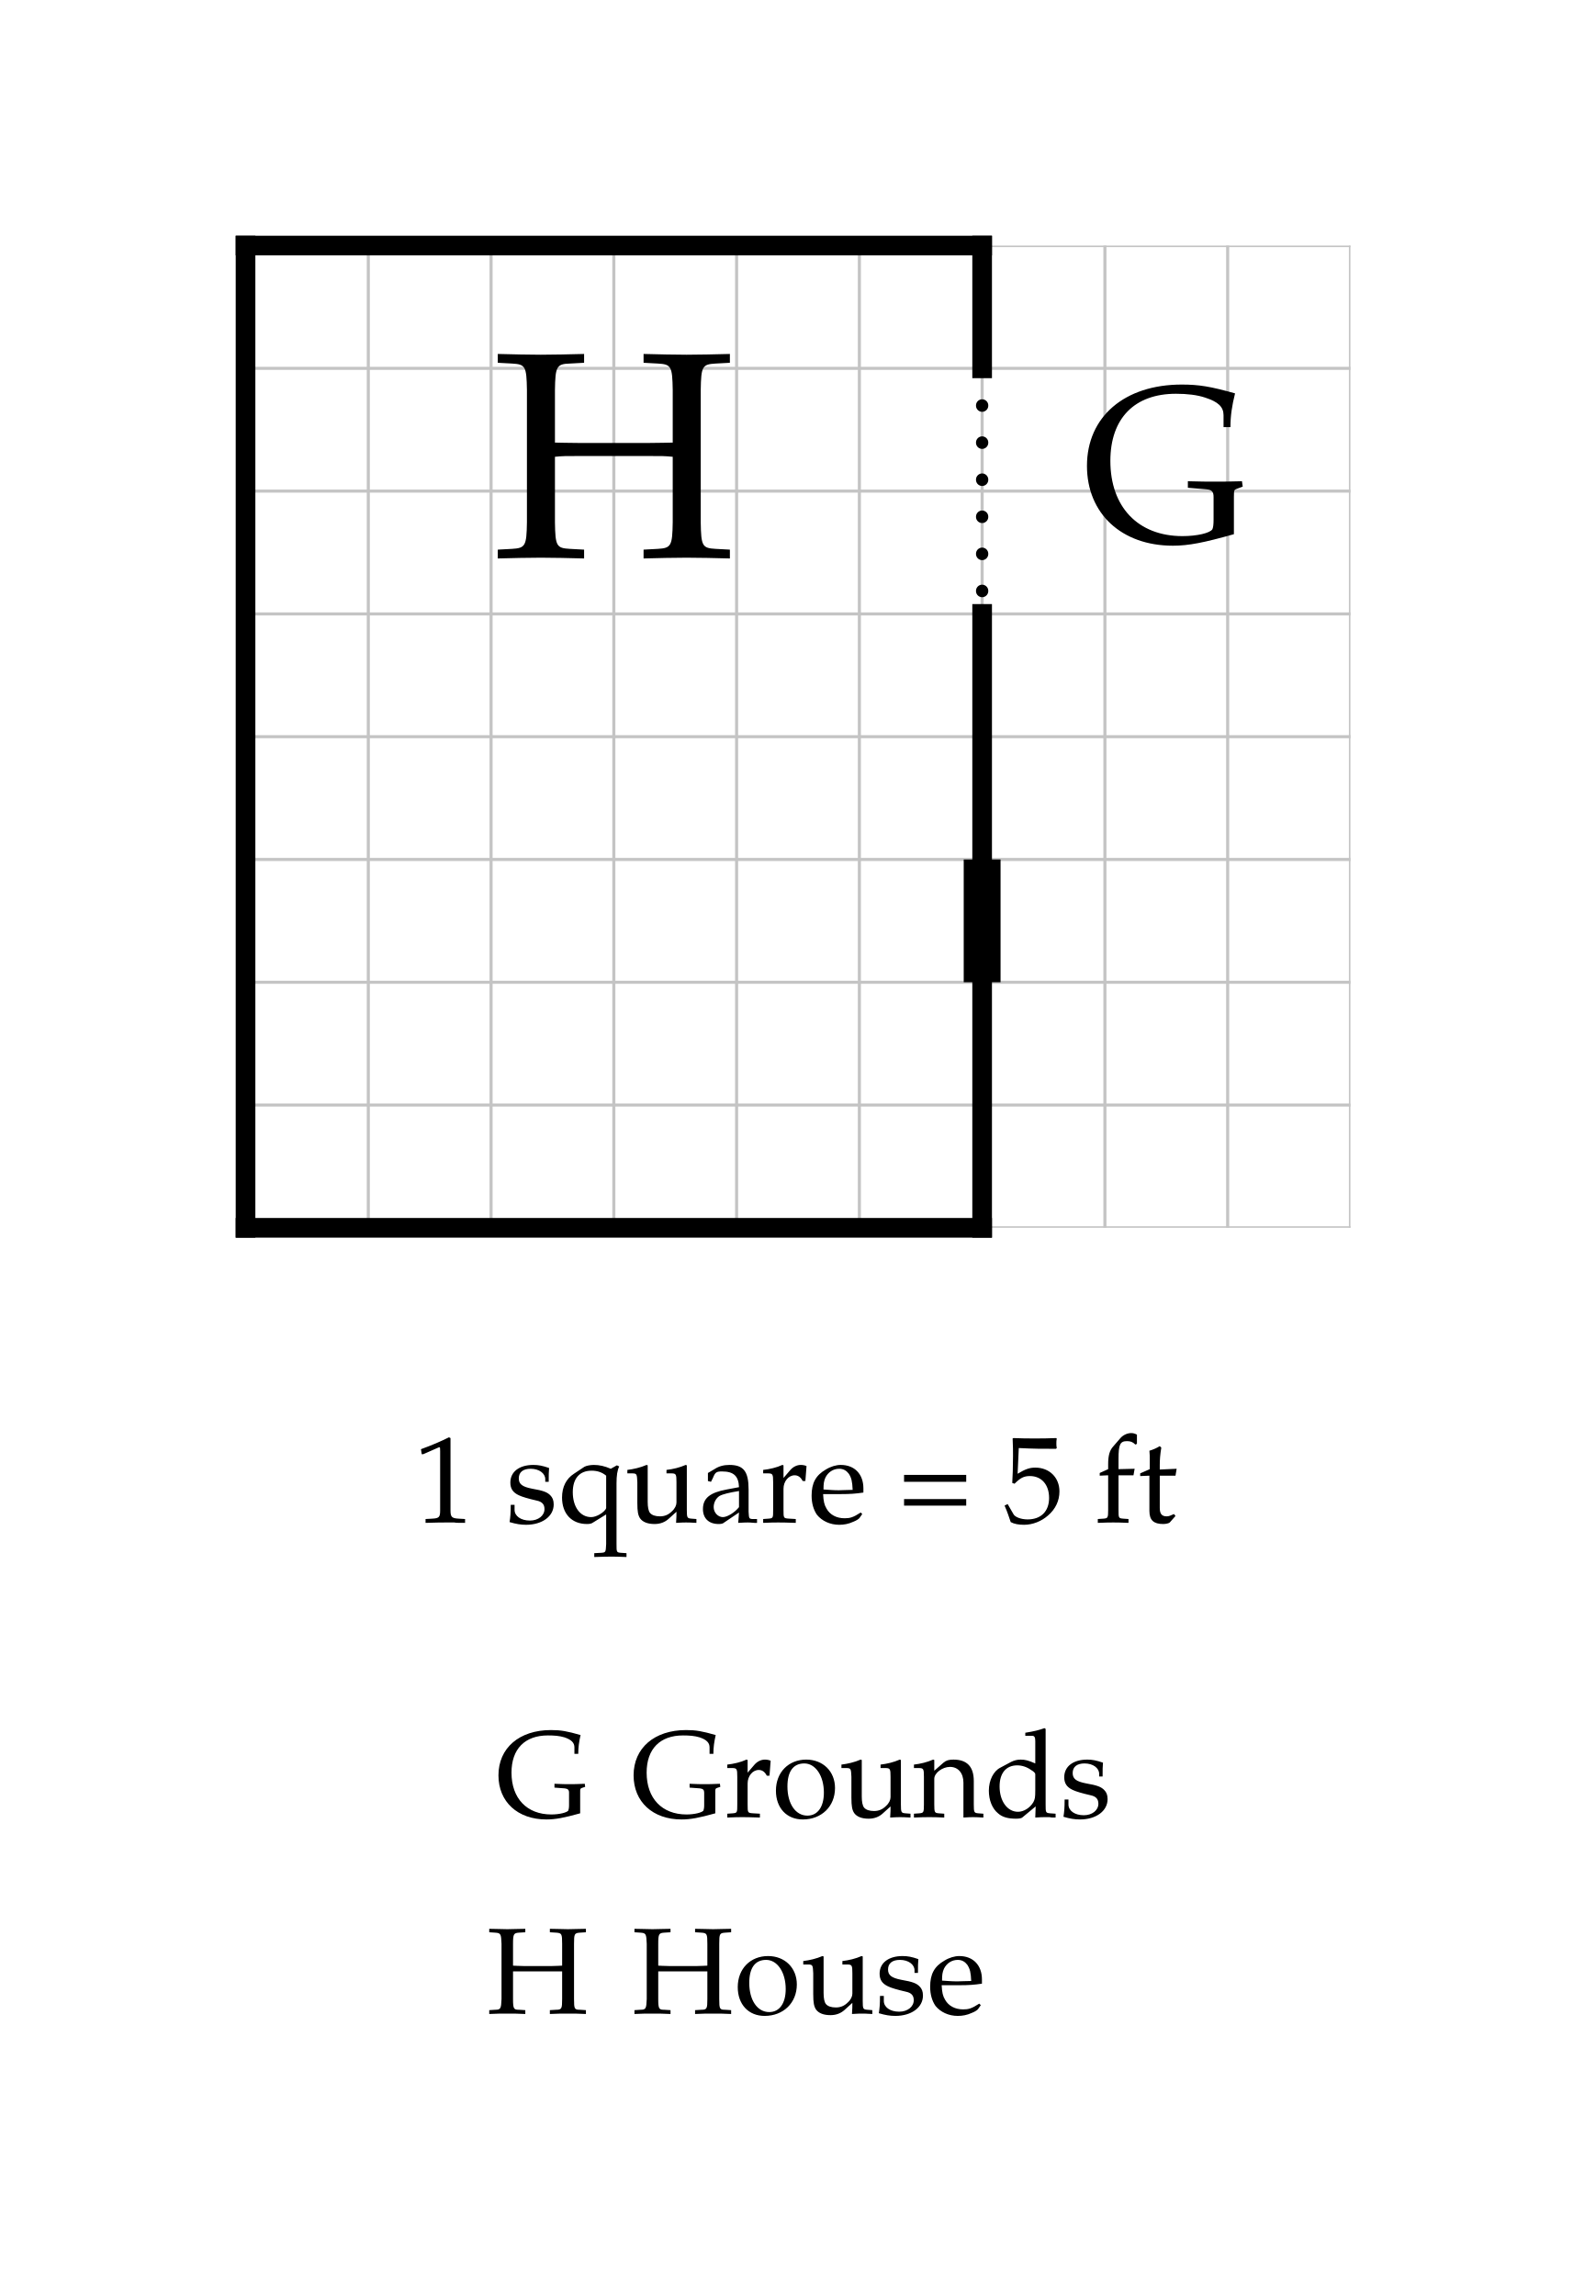
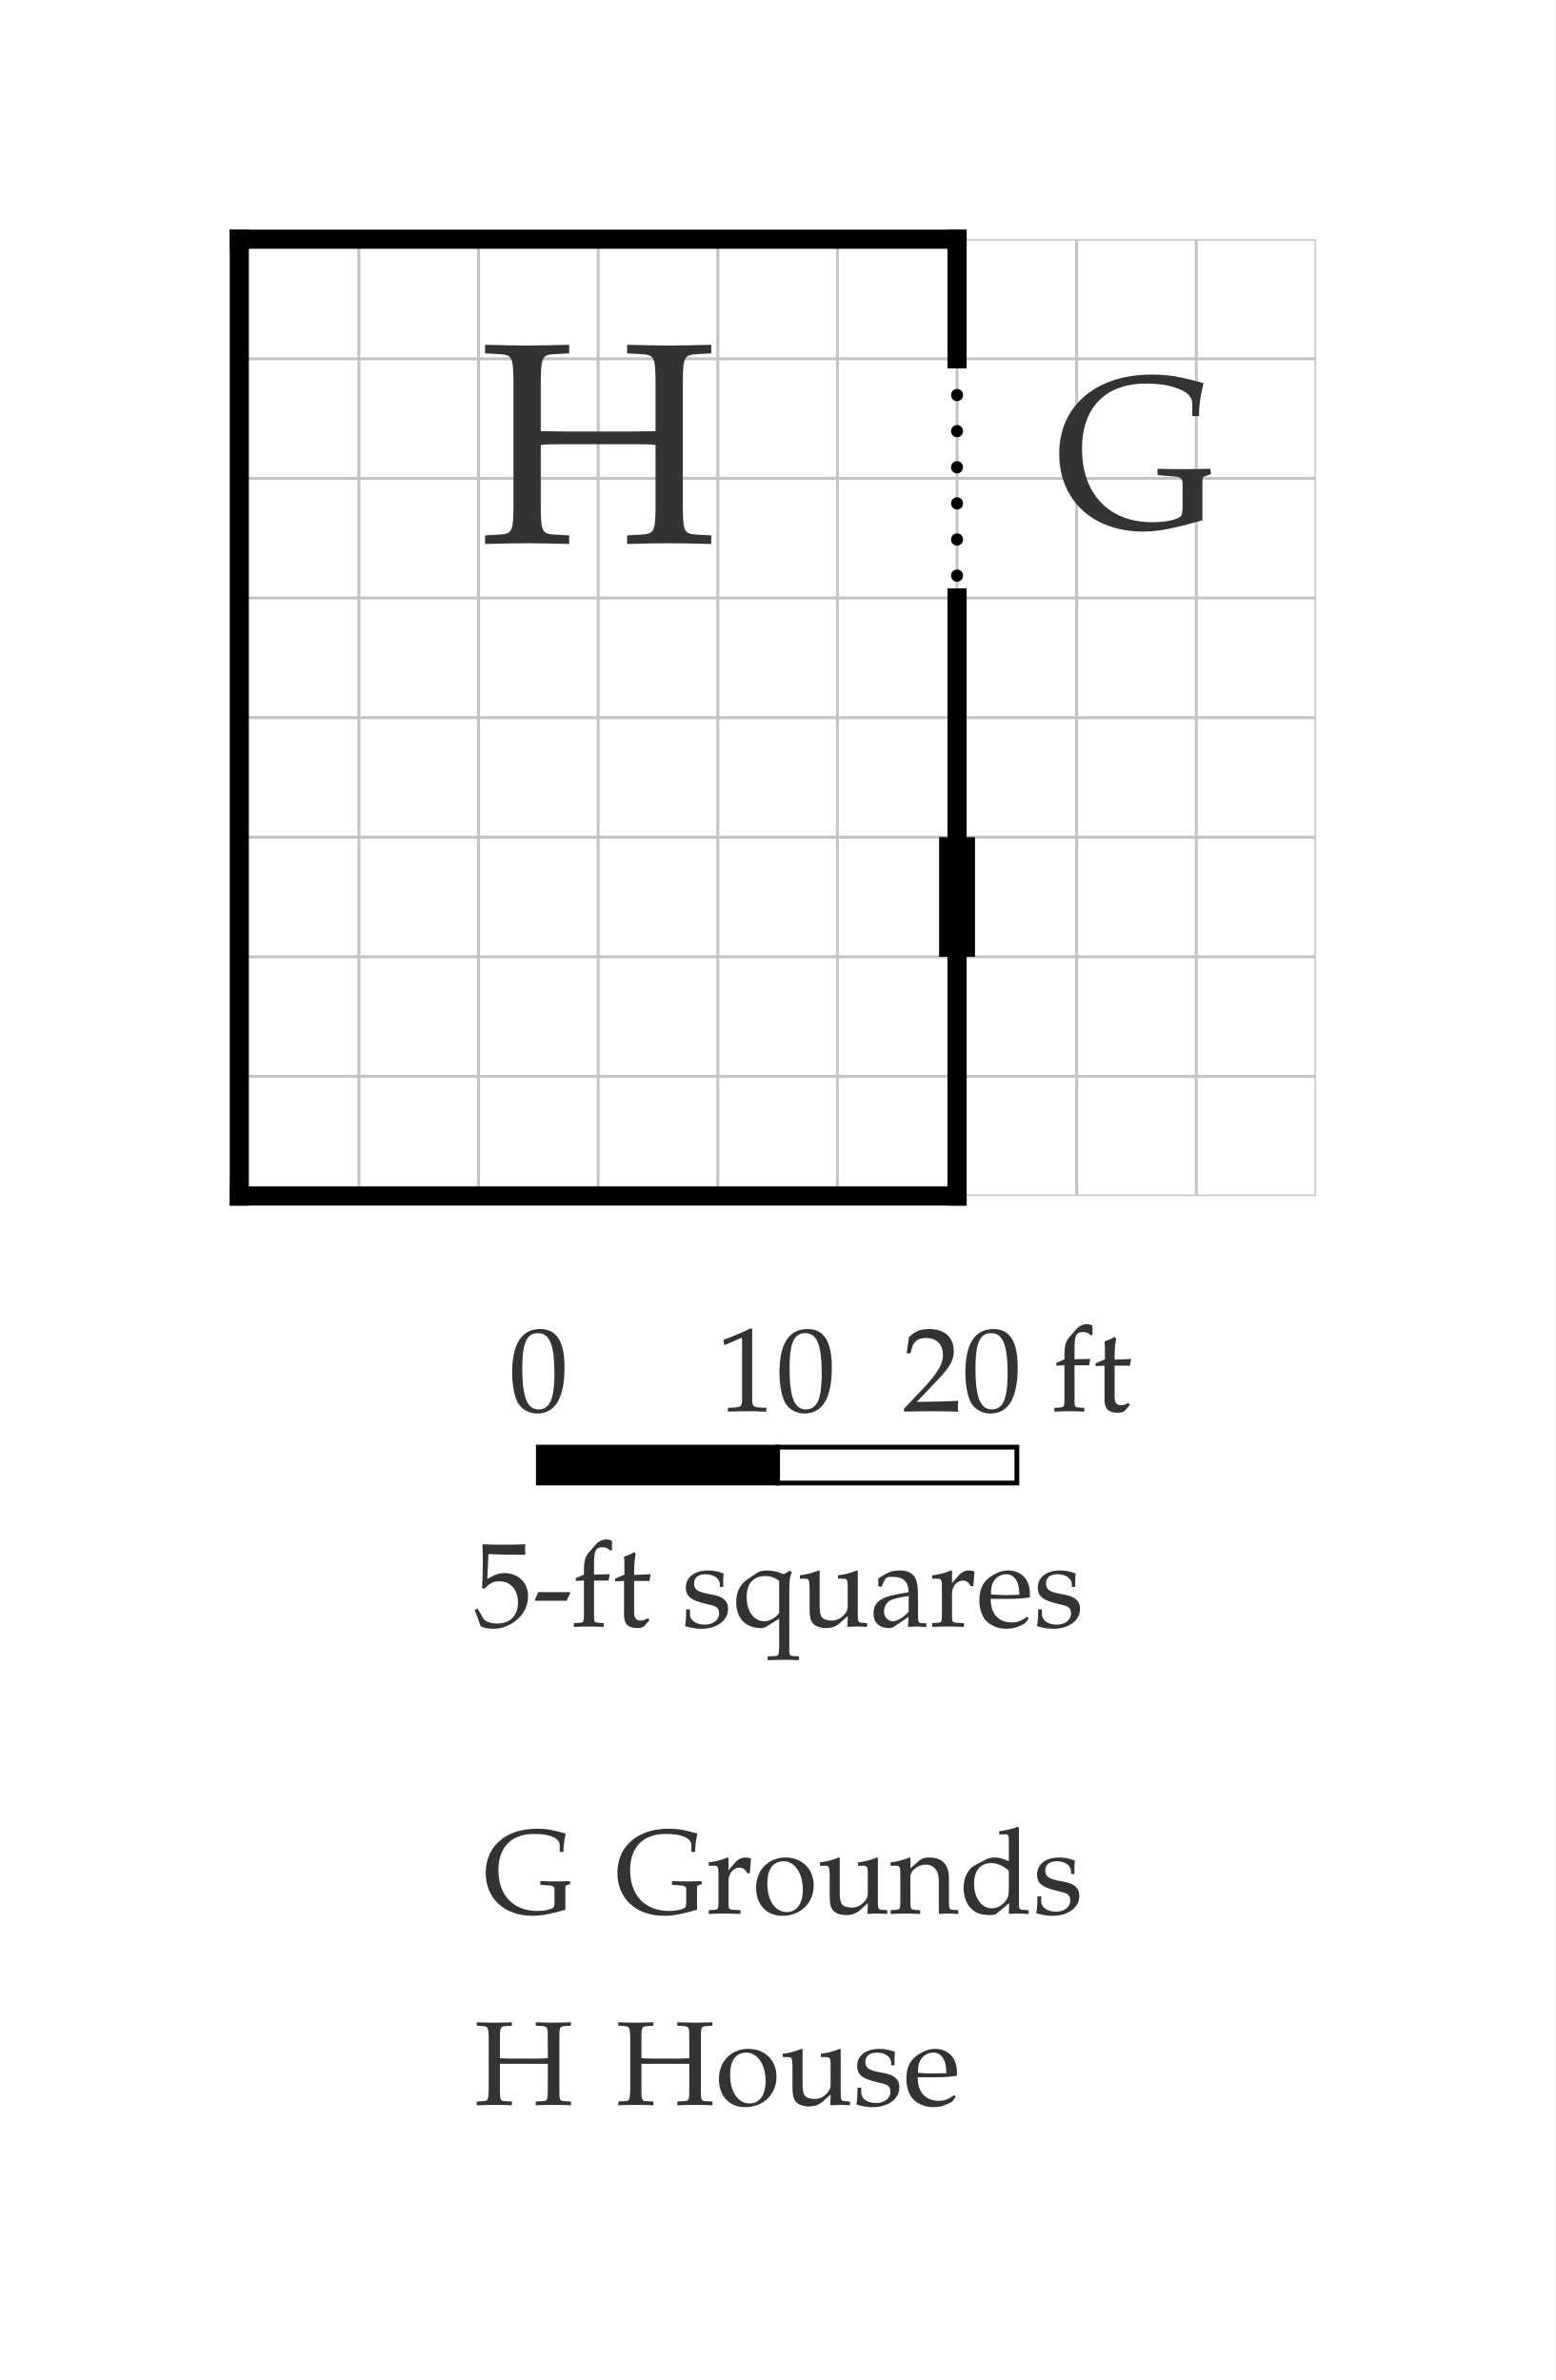
- <svg xmlns="http://www.w3.org/2000/svg" width="650" height="935" viewBox="-10 -10 65 93.5" font-family="Palatino, Georgia, Times New Roman, serif" font-weight="400" fill="black">
-   <rect x="-10" y="-10" width="65" height="93.5" fill="white" />
+ <svg xmlns="http://www.w3.org/2000/svg" width="650" height="995" viewBox="-10 -10 65 99.5" font-family="Palatino, Georgia, Times New Roman, serif" font-weight="400" fill="black">
+   <rect x="-10" y="-10" width="65" height="99.5" fill="white" />
  <defs>
    <clipPath id="plan-grid">
      <path d="M0 0h30v20h-30z M30 0h15v20h-15z M0 20h30v20h-30z M30 20h15v20h-15z" />
    </clipPath>
  </defs>
  <g class="grid" clip-path="url(#plan-grid)" stroke="#c4c4c4" stroke-width="0.125">
    <line x1="0" y1="0" x2="0" y2="40" />
    <line x1="5" y1="0" x2="5" y2="40" />
    <line x1="10" y1="0" x2="10" y2="40" />
    <line x1="15" y1="0" x2="15" y2="40" />
    <line x1="20" y1="0" x2="20" y2="40" />
    <line x1="25" y1="0" x2="25" y2="40" />
    <line x1="30" y1="0" x2="30" y2="40" />
    <line x1="35" y1="0" x2="35" y2="40" />
    <line x1="40" y1="0" x2="40" y2="40" />
    <line x1="45" y1="0" x2="45" y2="40" />
    <line x1="0" y1="0" x2="45" y2="0" />
    <line x1="0" y1="5" x2="45" y2="5" />
    <line x1="0" y1="10" x2="45" y2="10" />
    <line x1="0" y1="15" x2="45" y2="15" />
    <line x1="0" y1="20" x2="45" y2="20" />
    <line x1="0" y1="25" x2="45" y2="25" />
    <line x1="0" y1="30" x2="45" y2="30" />
    <line x1="0" y1="35" x2="45" y2="35" />
    <line x1="0" y1="40" x2="45" y2="40" />
  </g>
  <line class="wall exterior" x1="0" y1="0" x2="0" y2="40" stroke="black" stroke-width="0.8" stroke-linecap="square" />
  <line class="wall exterior" x1="0" y1="0" x2="30" y2="0" stroke="black" stroke-width="0.8" stroke-linecap="square" />
  <line class="wall exterior" x1="0" y1="40" x2="30" y2="40" stroke="black" stroke-width="0.8" stroke-linecap="square" />
  <line class="wall exterior" x1="30" y1="0" x2="30" y2="5" stroke="black" stroke-width="0.8" stroke-linecap="square" />
  <line class="wall exterior" x1="30" y1="15" x2="30" y2="40" stroke="black" stroke-width="0.8" stroke-linecap="square" />
-   <text data-block="grounds" x="37.5" y="10" text-anchor="middle" dominant-baseline="central" font-size="9">G</text>
-   <text data-block="house" x="15" y="10" text-anchor="middle" dominant-baseline="central" font-size="12">H</text>
+   <text data-block="grounds" x="37.5" y="10" text-anchor="middle" dominant-baseline="central" font-size="9" fill="#333333">G</text>
+   <text data-block="house" x="15" y="10" text-anchor="middle" dominant-baseline="central" font-size="12" fill="#333333">H</text>
  <line class="open" x1="30" y1="5" x2="30" y2="15" stroke="black" stroke-width="0.5" stroke-dasharray="0.01 1.5" stroke-linecap="round" />
  <line class="door" x1="30" y1="25" x2="30" y2="30" stroke="black" stroke-width="1.5" />
-   <g class="scale" font-size="5">
-     <text x="6.848" y="52">1 square = 5 ft</text>
+   <g class="scale" font-size="5" fill="#333333">
+     <text x="11.265" y="49">0</text>
+     <text x="19.938" y="49">10</text>
+     <text x="27.706" y="49">20 ft</text>
+     <text x="9.773" y="58">5-ft squares</text>
+     <rect x="12.5" y="50.5" width="10" height="1.5" fill="black" stroke="black" stroke-width="0.2" />
+     <rect x="22.5" y="50.5" width="10" height="1.5" fill="white" stroke="black" stroke-width="0.2" />
  </g>
-   <g class="key" font-size="5">
-     <text x="10.192" y="64">G</text>
-     <text x="15.695" y="64">Grounds</text>
+   <g class="key" font-size="5" fill="#333333">
+     <text x="10.192" y="70">G</text>
+     <text x="15.695" y="70">Grounds</text>
  </g>
-   <g class="key" font-size="5">
-     <text x="9.818" y="72">H</text>
-     <text x="15.731" y="72">House</text>
+   <g class="key" font-size="5" fill="#333333">
+     <text x="9.818" y="78">H</text>
+     <text x="15.731" y="78">House</text>
  </g>
</svg>
